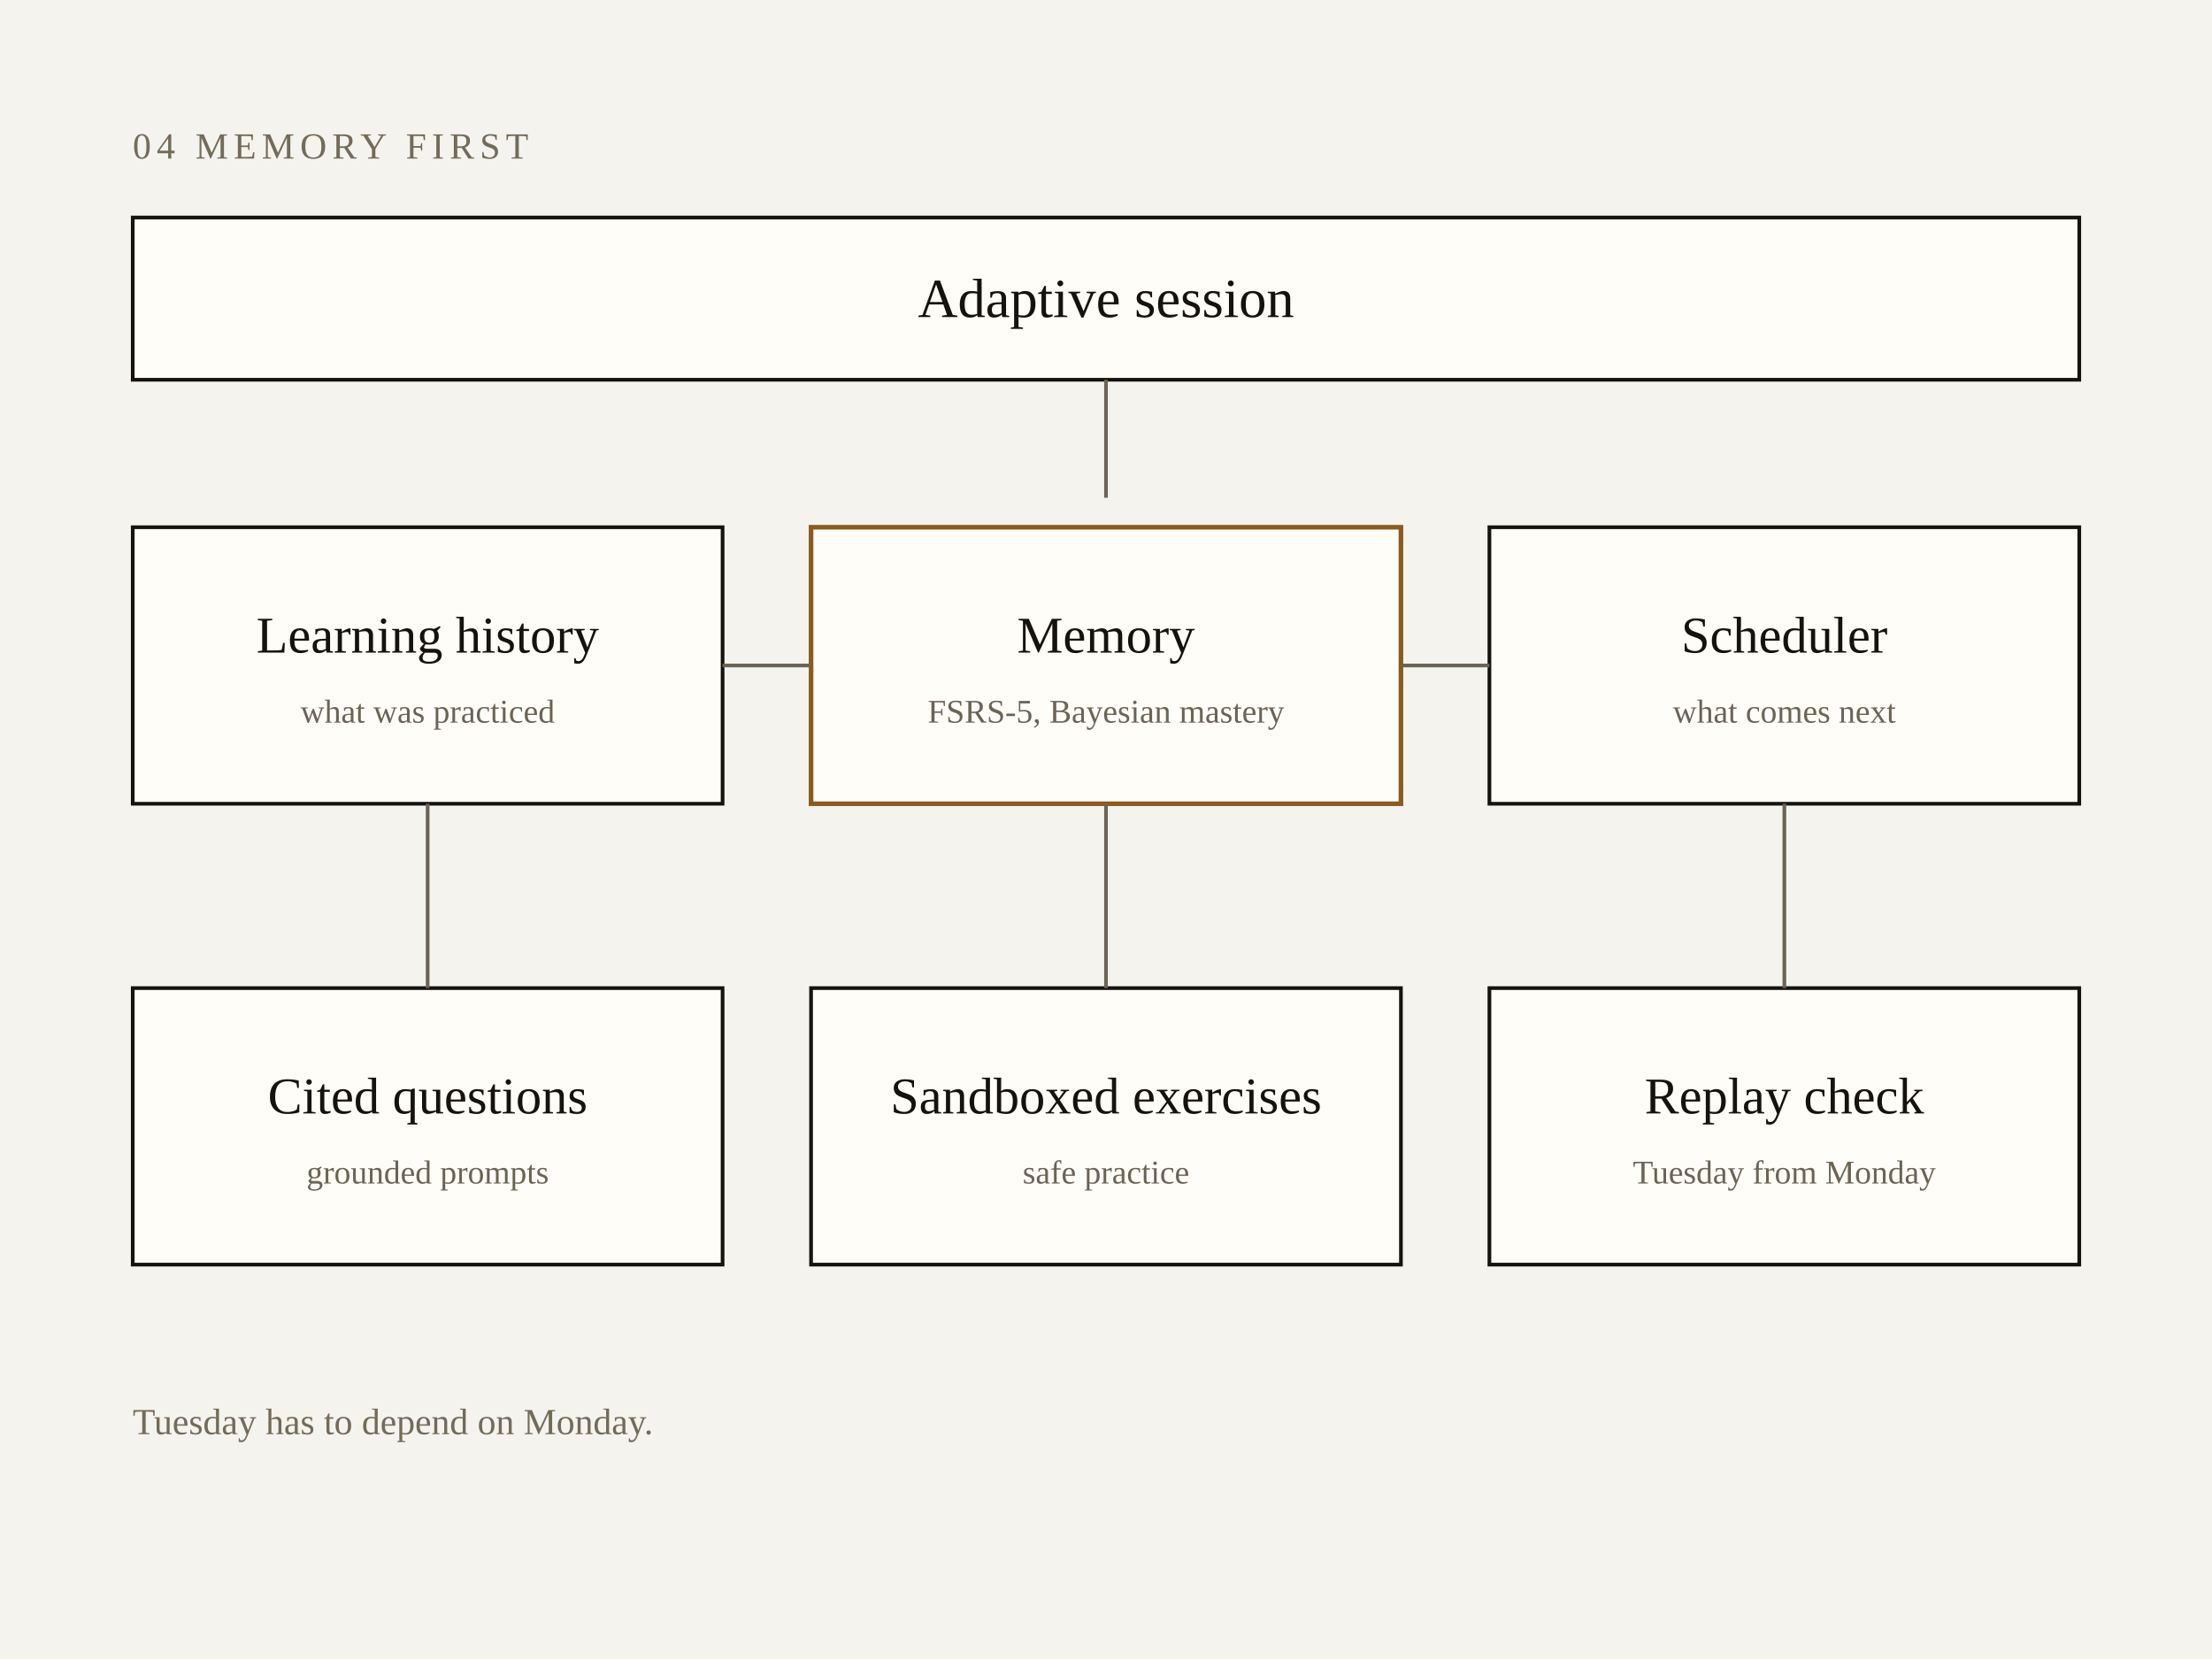
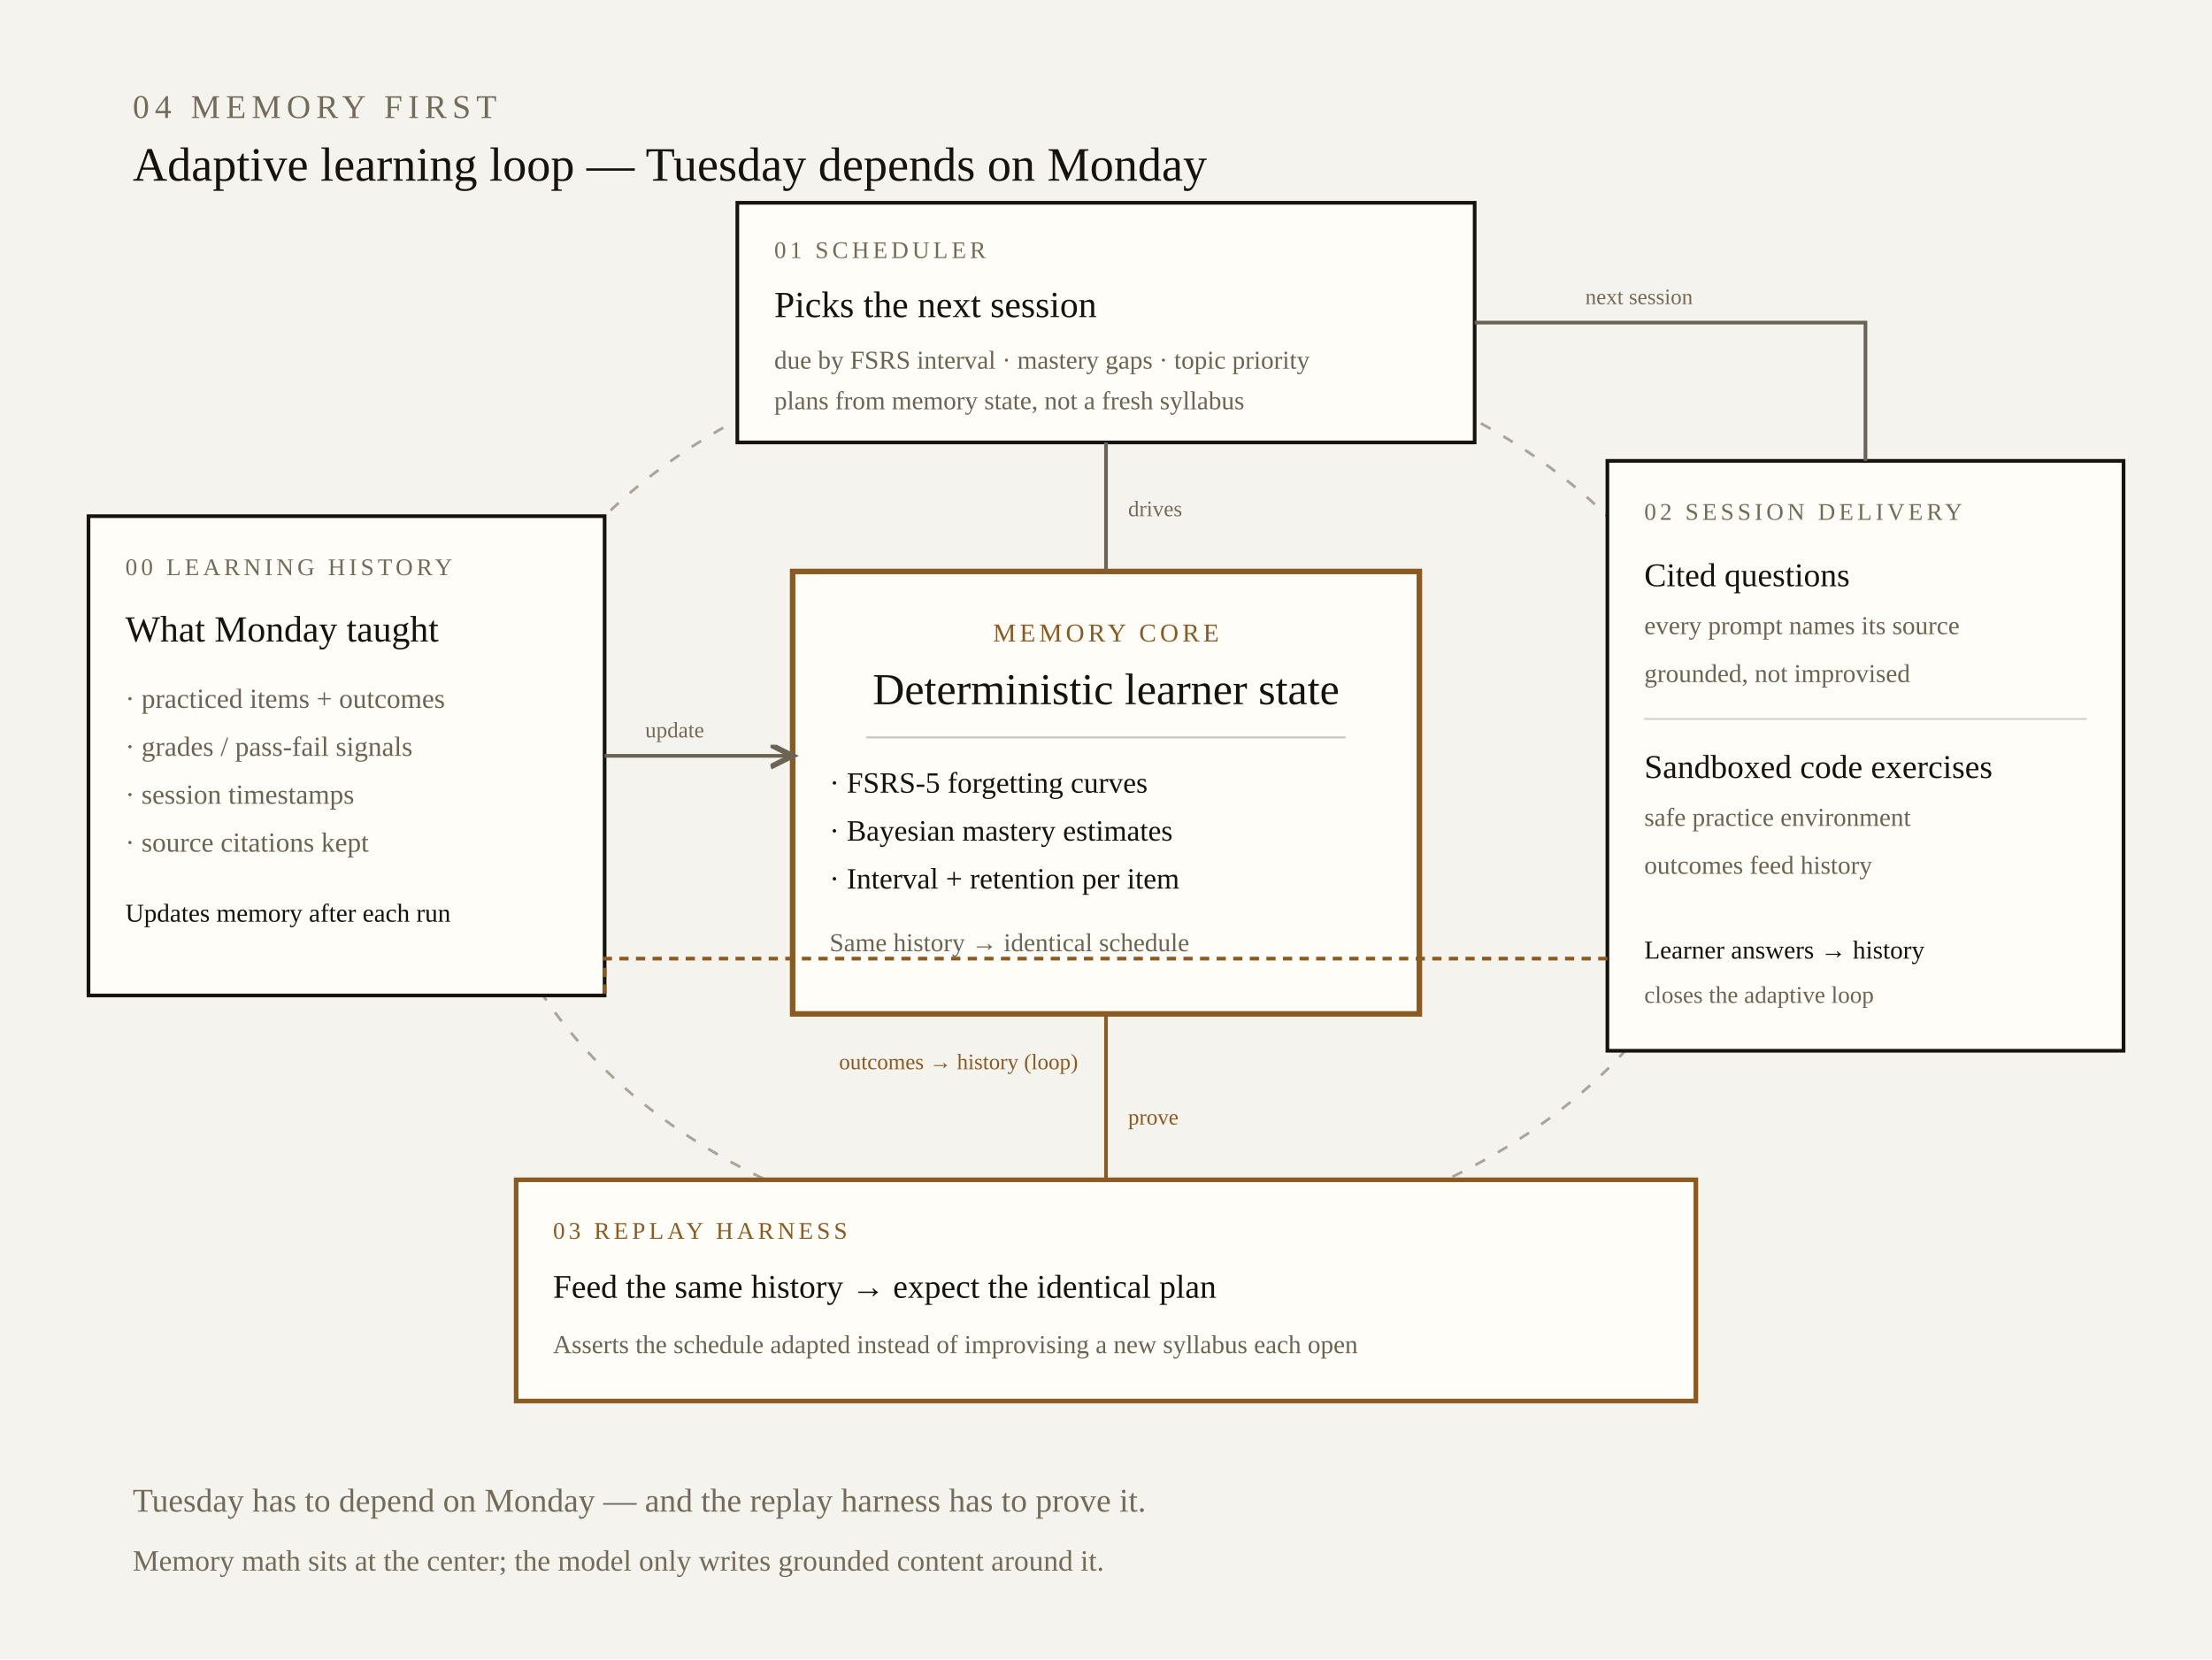
<svg xmlns="http://www.w3.org/2000/svg" viewBox="0 0 1200 900" role="img" aria-labelledby="title desc">
  <rect width="1200" height="900" fill="#f5f3ed" />
-   <text x="72" y="86" fill="#736b5a" font-family="Georgia, 'Times New Roman', serif" font-size="20" letter-spacing="3">04  MEMORY FIRST</text>
-   <rect x="72" y="118" width="1056" height="88" fill="#fffdf8" stroke="#16130e" stroke-width="2" />
-   <text x="600" y="172" text-anchor="middle" fill="#16130e" font-family="Georgia, 'Times New Roman', serif" font-size="30">Adaptive session</text>
-   <path d="M600 206 v64" fill="none" stroke="#6b6455" stroke-width="2" />
-   <rect x="72" y="286" width="320" height="150" fill="#fffdf8" stroke="#16130e" stroke-width="2" />
-   <text x="232" y="354" text-anchor="middle" fill="#16130e" font-family="Georgia, 'Times New Roman', serif" font-size="28">Learning history</text>
-   <text x="232" y="392" text-anchor="middle" fill="#6b6455" font-family="Georgia, 'Times New Roman', serif" font-size="18">what was practiced</text>
-   <rect x="440" y="286" width="320" height="150" fill="#fffdf8" stroke="#8a5a20" stroke-width="2.5" />
-   <text x="600" y="354" text-anchor="middle" fill="#16130e" font-family="Georgia, 'Times New Roman', serif" font-size="28">Memory</text>
-   <text x="600" y="392" text-anchor="middle" fill="#6b6455" font-family="Georgia, 'Times New Roman', serif" font-size="18">FSRS-5, Bayesian mastery</text>
-   <rect x="808" y="286" width="320" height="150" fill="#fffdf8" stroke="#16130e" stroke-width="2" />
-   <text x="968" y="354" text-anchor="middle" fill="#16130e" font-family="Georgia, 'Times New Roman', serif" font-size="28">Scheduler</text>
-   <text x="968" y="392" text-anchor="middle" fill="#6b6455" font-family="Georgia, 'Times New Roman', serif" font-size="18">what comes next</text>
-   <rect x="72" y="536" width="320" height="150" fill="#fffdf8" stroke="#16130e" stroke-width="2" />
-   <text x="232" y="604" text-anchor="middle" fill="#16130e" font-family="Georgia, 'Times New Roman', serif" font-size="28">Cited questions</text>
-   <text x="232" y="642" text-anchor="middle" fill="#6b6455" font-family="Georgia, 'Times New Roman', serif" font-size="18">grounded prompts</text>
-   <rect x="440" y="536" width="320" height="150" fill="#fffdf8" stroke="#16130e" stroke-width="2" />
-   <text x="600" y="604" text-anchor="middle" fill="#16130e" font-family="Georgia, 'Times New Roman', serif" font-size="28">Sandboxed exercises</text>
-   <text x="600" y="642" text-anchor="middle" fill="#6b6455" font-family="Georgia, 'Times New Roman', serif" font-size="18">safe practice</text>
-   <rect x="808" y="536" width="320" height="150" fill="#fffdf8" stroke="#16130e" stroke-width="2" />
-   <text x="968" y="604" text-anchor="middle" fill="#16130e" font-family="Georgia, 'Times New Roman', serif" font-size="28">Replay check</text>
-   <text x="968" y="642" text-anchor="middle" fill="#6b6455" font-family="Georgia, 'Times New Roman', serif" font-size="18">Tuesday from Monday</text>
-   <path d="M392 361 h48" fill="none" stroke="#6b6455" stroke-width="2" />
-   <path d="M760 361 h48" fill="none" stroke="#6b6455" stroke-width="2" />
-   <path d="M232 436 v100" fill="none" stroke="#6b6455" stroke-width="2" />
-   <path d="M600 436 v100" fill="none" stroke="#6b6455" stroke-width="2" />
-   <path d="M968 436 v100" fill="none" stroke="#6b6455" stroke-width="2" />
-   <text x="72" y="778" fill="#736b5a" font-family="Georgia, 'Times New Roman', serif" font-size="20">Tuesday has to depend on Monday.</text>
+   <text x="72" y="64" fill="#736b5a" font-family="Georgia, 'Times New Roman', serif" font-size="18" letter-spacing="3">04  MEMORY FIRST</text>
+   <text x="72" y="98" fill="#16130e" font-family="Georgia, 'Times New Roman', serif" font-size="26">Adaptive learning loop — Tuesday depends on Monday</text>
+   <ellipse cx="600" cy="430" rx="340" ry="250" fill="none" stroke="#6b6455" stroke-width="1.5" stroke-dasharray="6 8" opacity="0.55" />
+   <rect x="430" y="310" width="340" height="240" fill="#fffdf8" stroke="#8a5a20" stroke-width="3" />
+   <text x="600" y="348" text-anchor="middle" fill="#8a5a20" font-family="Georgia, 'Times New Roman', serif" font-size="14" letter-spacing="2">MEMORY CORE</text>
+   <text x="600" y="382" text-anchor="middle" fill="#16130e" font-family="Georgia, 'Times New Roman', serif" font-size="24">Deterministic learner state</text>
+   <line x1="470" y1="400" x2="730" y2="400" stroke="#16130e" stroke-width="1" opacity="0.25" />
+   <text x="450" y="430" fill="#16130e" font-family="Georgia, 'Times New Roman', serif" font-size="16">· FSRS-5 forgetting curves</text>
+   <text x="450" y="456" fill="#16130e" font-family="Georgia, 'Times New Roman', serif" font-size="16">· Bayesian mastery estimates</text>
+   <text x="450" y="482" fill="#16130e" font-family="Georgia, 'Times New Roman', serif" font-size="16">· Interval + retention per item</text>
+   <text x="450" y="516" fill="#6b6455" font-family="Georgia, 'Times New Roman', serif" font-size="14">Same history → identical schedule</text>
+   <rect x="400" y="110" width="400" height="130" fill="#fffdf8" stroke="#16130e" stroke-width="2" />
+   <text x="420" y="140" fill="#736b5a" font-family="Georgia, 'Times New Roman', serif" font-size="13" letter-spacing="2">01  SCHEDULER</text>
+   <text x="420" y="172" fill="#16130e" font-family="Georgia, 'Times New Roman', serif" font-size="20">Picks the next session</text>
+   <text x="420" y="200" fill="#6b6455" font-family="Georgia, 'Times New Roman', serif" font-size="14">due by FSRS interval · mastery gaps · topic priority</text>
+   <text x="420" y="222" fill="#6b6455" font-family="Georgia, 'Times New Roman', serif" font-size="14">plans from memory state, not a fresh syllabus</text>
+   <rect x="48" y="280" width="280" height="260" fill="#fffdf8" stroke="#16130e" stroke-width="2" />
+   <text x="68" y="312" fill="#736b5a" font-family="Georgia, 'Times New Roman', serif" font-size="13" letter-spacing="2">00  LEARNING HISTORY</text>
+   <text x="68" y="348" fill="#16130e" font-family="Georgia, 'Times New Roman', serif" font-size="20">What Monday taught</text>
+   <text x="68" y="384" fill="#6b6455" font-family="Georgia, 'Times New Roman', serif" font-size="15">· practiced items + outcomes</text>
+   <text x="68" y="410" fill="#6b6455" font-family="Georgia, 'Times New Roman', serif" font-size="15">· grades / pass-fail signals</text>
+   <text x="68" y="436" fill="#6b6455" font-family="Georgia, 'Times New Roman', serif" font-size="15">· session timestamps</text>
+   <text x="68" y="462" fill="#6b6455" font-family="Georgia, 'Times New Roman', serif" font-size="15">· source citations kept</text>
+   <text x="68" y="500" fill="#16130e" font-family="Georgia, 'Times New Roman', serif" font-size="14">Updates memory after each run</text>
+   <rect x="872" y="250" width="280" height="320" fill="#fffdf8" stroke="#16130e" stroke-width="2" />
+   <text x="892" y="282" fill="#736b5a" font-family="Georgia, 'Times New Roman', serif" font-size="13" letter-spacing="2">02  SESSION DELIVERY</text>
+   <text x="892" y="318" fill="#16130e" font-family="Georgia, 'Times New Roman', serif" font-size="18">Cited questions</text>
+   <text x="892" y="344" fill="#6b6455" font-family="Georgia, 'Times New Roman', serif" font-size="14">every prompt names its source</text>
+   <text x="892" y="370" fill="#6b6455" font-family="Georgia, 'Times New Roman', serif" font-size="14">grounded, not improvised</text>
+   <line x1="892" y1="390" x2="1132" y2="390" stroke="#16130e" stroke-width="1" opacity="0.2" />
+   <text x="892" y="422" fill="#16130e" font-family="Georgia, 'Times New Roman', serif" font-size="18">Sandboxed code exercises</text>
+   <text x="892" y="448" fill="#6b6455" font-family="Georgia, 'Times New Roman', serif" font-size="14">safe practice environment</text>
+   <text x="892" y="474" fill="#6b6455" font-family="Georgia, 'Times New Roman', serif" font-size="14">outcomes feed history</text>
+   <text x="892" y="520" fill="#16130e" font-family="Georgia, 'Times New Roman', serif" font-size="14">Learner answers → history</text>
+   <text x="892" y="544" fill="#6b6455" font-family="Georgia, 'Times New Roman', serif" font-size="13">closes the adaptive loop</text>
+   <rect x="280" y="640" width="640" height="120" fill="#fffdf8" stroke="#8a5a20" stroke-width="2.5" />
+   <text x="300" y="672" fill="#8a5a20" font-family="Georgia, 'Times New Roman', serif" font-size="13" letter-spacing="2">03  REPLAY HARNESS</text>
+   <text x="300" y="704" fill="#16130e" font-family="Georgia, 'Times New Roman', serif" font-size="18">Feed the same history → expect the identical plan</text>
+   <text x="300" y="734" fill="#6b6455" font-family="Georgia, 'Times New Roman', serif" font-size="14">Asserts the schedule adapted instead of improvising a new syllabus each open</text>
+   <path d="M328 410 H430" fill="none" stroke="#6b6455" stroke-width="2" marker-end="url(#arrow)" />
+   <text x="350" y="400" fill="#736b5a" font-family="Georgia, 'Times New Roman', serif" font-size="12">update</text>
+   <path d="M600 310 V240" fill="none" stroke="#6b6455" stroke-width="2" />
+   <text x="612" y="280" fill="#736b5a" font-family="Georgia, 'Times New Roman', serif" font-size="12">drives</text>
+   <path d="M800 175 H1012 V250" fill="none" stroke="#6b6455" stroke-width="2" />
+   <text x="860" y="165" fill="#736b5a" font-family="Georgia, 'Times New Roman', serif" font-size="12">next session</text>
+   <path d="M872 520 H328 V540" fill="none" stroke="#8a5a20" stroke-width="2" stroke-dasharray="5 4" />
+   <text x="520" y="580" text-anchor="middle" fill="#8a5a20" font-family="Georgia, 'Times New Roman', serif" font-size="12">outcomes → history (loop)</text>
+   <path d="M600 550 V640" fill="none" stroke="#8a5a20" stroke-width="2" />
+   <text x="612" y="610" fill="#8a5a20" font-family="Georgia, 'Times New Roman', serif" font-size="12">prove</text>
+   <defs>
+     <marker id="arrow" markerWidth="8" markerHeight="8" refX="6" refY="3" orient="auto">
+       <path d="M0,0 L6,3 L0,6" fill="none" stroke="#6b6455" stroke-width="1.5" />
+     </marker>
+   </defs>
+   <text x="72" y="820" fill="#736b5a" font-family="Georgia, 'Times New Roman', serif" font-size="18">Tuesday has to depend on Monday — and the replay harness has to prove it.</text>
+   <text x="72" y="852" fill="#736b5a" font-family="Georgia, 'Times New Roman', serif" font-size="16">Memory math sits at the center; the model only writes grounded content around it.</text>
</svg>
